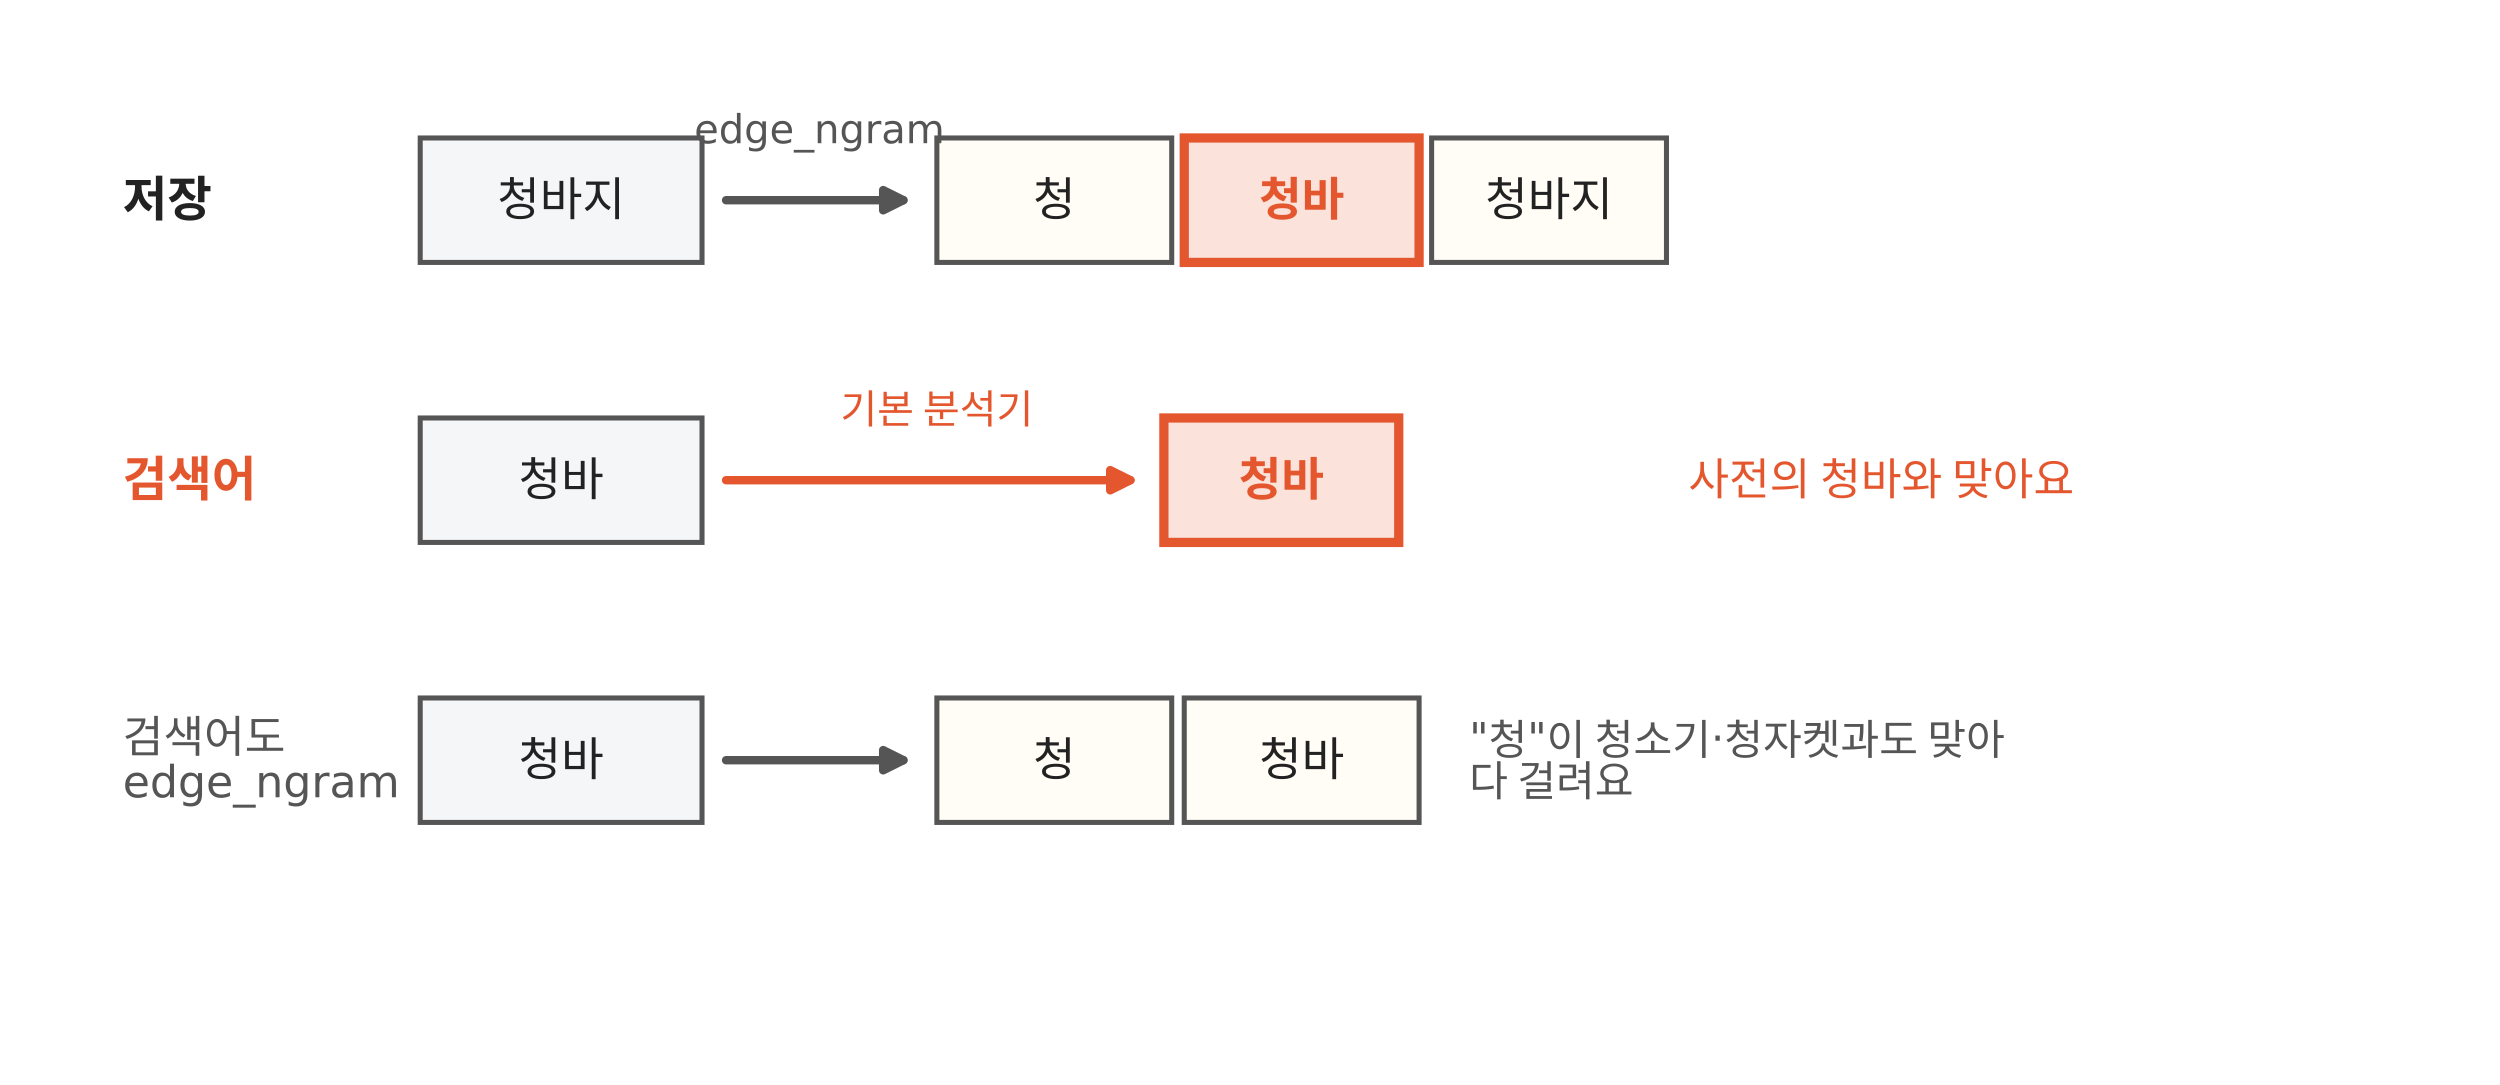
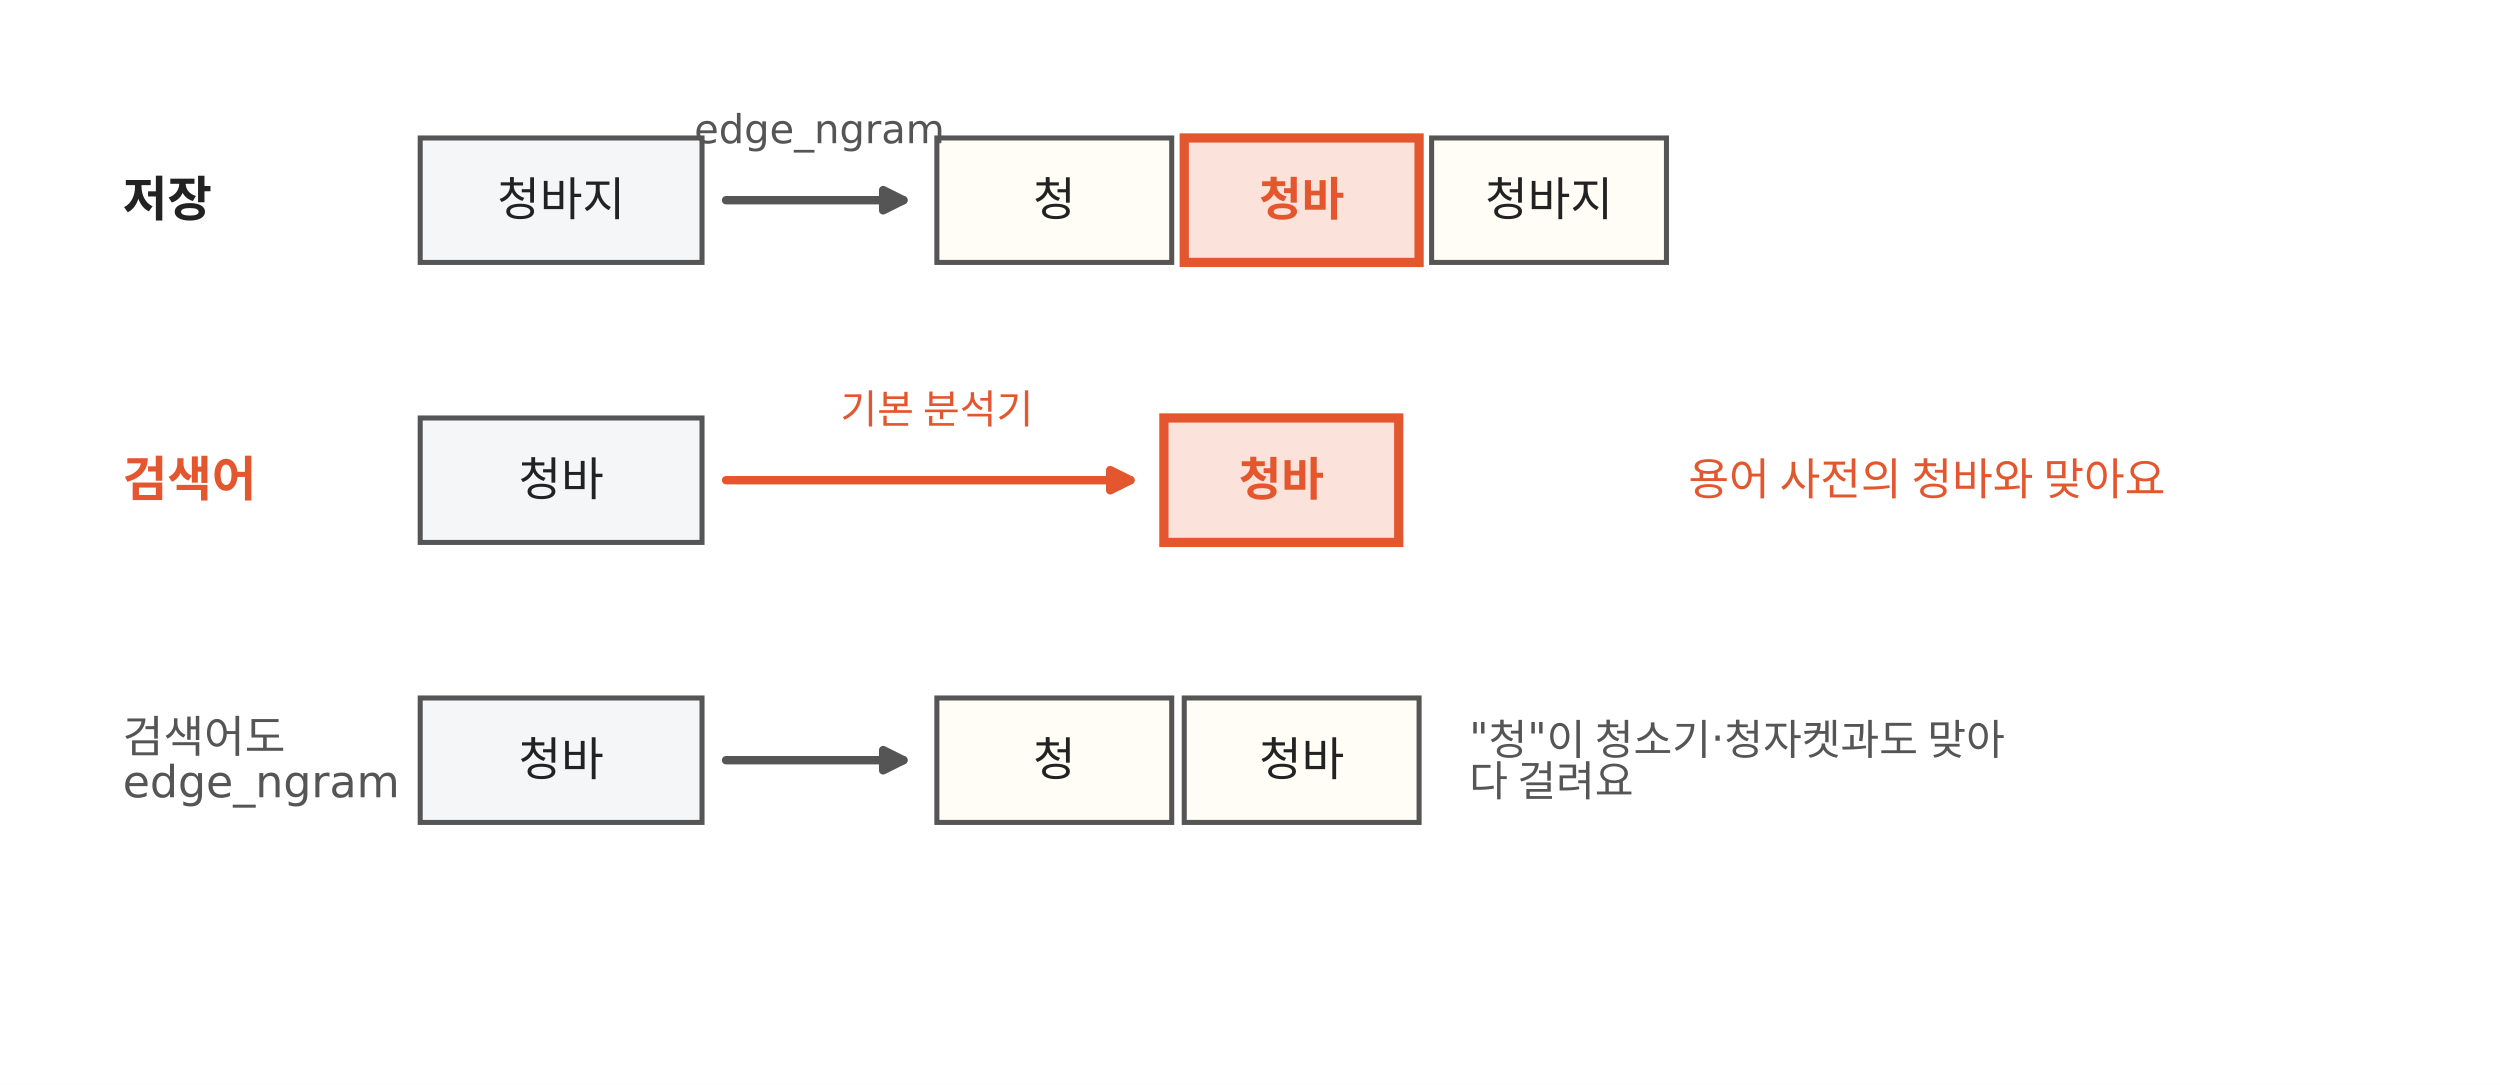
<svg xmlns="http://www.w3.org/2000/svg" width="594pt" height="257.76pt" viewBox="0 0 594 257.76" version="1.1">
  <defs>
    <style type="text/css">*{stroke-linejoin: round; stroke-linecap: butt}</style>
  </defs>
  <g id="figure_1">
    <g id="patch_1">
      <path d="M 0 257.76  L 594 257.76  L 594 0  L 0 0  z " style="fill: #ffffff" />
    </g>
    <g id="axes_1">
      <g id="patch_2">
-         <path d="M 99.84 62.352  L 166.8 62.352  L 166.8 32.784  L 99.84 32.784  z " clip-path="url(#p4fb3f4001e)" style="fill: #f4f6f8; stroke: #555555; stroke-width: 1.2; stroke-linejoin: miter" />
+         <path d="M 99.84 62.352  L 166.8 62.352  L 166.8 32.784  L 99.84 32.784  z " clip-path="url(#pc27a094758)" style="fill: #f4f6f8; stroke: #555555; stroke-width: 1.2; stroke-linejoin: miter" />
      </g>
      <g id="patch_3">
-         <path d="M 172.518 47.568  Q 194.699 47.568 214.643 47.568  " clip-path="url(#p4fb3f4001e)" style="fill: none; stroke: #555555; stroke-width: 2; stroke-linecap: round" />
-         <path d="M 209.843 45.168  L 214.643 47.568  L 209.843 49.968  z " clip-path="url(#p4fb3f4001e)" style="fill: #555555; stroke: #555555; stroke-width: 2; stroke-linecap: round" />
+         <path d="M 172.518 47.568  Q 194.699 47.568 214.643 47.568  " clip-path="url(#pc27a094758)" style="fill: none; stroke: #555555; stroke-width: 2; stroke-linecap: round" />
+         <path d="M 209.843 45.168  L 214.643 47.568  L 209.843 49.968  z " clip-path="url(#pc27a094758)" style="fill: #555555; stroke: #555555; stroke-width: 2; stroke-linecap: round" />
      </g>
      <g id="patch_4">
-         <path d="M 222.6 62.352  L 278.4 62.352  L 278.4 32.784  L 222.6 32.784  z " clip-path="url(#p4fb3f4001e)" style="fill: #fffdf5; stroke: #555555; stroke-width: 1.2; stroke-linejoin: miter" />
+         <path d="M 222.6 62.352  L 278.4 62.352  L 278.4 32.784  L 222.6 32.784  z " clip-path="url(#pc27a094758)" style="fill: #fffdf5; stroke: #555555; stroke-width: 1.2; stroke-linejoin: miter" />
      </g>
      <g id="patch_5">
-         <path d="M 281.376 62.352  L 337.176 62.352  L 337.176 32.784  L 281.376 32.784  z " clip-path="url(#p4fb3f4001e)" style="fill: #fbe3dc; stroke: #e4572e; stroke-width: 2.2; stroke-linejoin: miter" />
+         <path d="M 281.376 62.352  L 337.176 62.352  L 337.176 32.784  L 281.376 32.784  z " clip-path="url(#pc27a094758)" style="fill: #fbe3dc; stroke: #e4572e; stroke-width: 2.2; stroke-linejoin: miter" />
      </g>
      <g id="patch_6">
-         <path d="M 340.152 62.352  L 395.952 62.352  L 395.952 32.784  L 340.152 32.784  z " clip-path="url(#p4fb3f4001e)" style="fill: #fffdf5; stroke: #555555; stroke-width: 1.2; stroke-linejoin: miter" />
+         <path d="M 340.152 62.352  L 395.952 62.352  L 395.952 32.784  L 340.152 32.784  z " clip-path="url(#pc27a094758)" style="fill: #fffdf5; stroke: #555555; stroke-width: 1.2; stroke-linejoin: miter" />
      </g>
      <g id="patch_7">
-         <path d="M 99.84 128.88  L 166.8 128.88  L 166.8 99.312  L 99.84 99.312  z " clip-path="url(#p4fb3f4001e)" style="fill: #f4f6f8; stroke: #555555; stroke-width: 1.2; stroke-linejoin: miter" />
+         <path d="M 99.84 128.88  L 166.8 128.88  L 166.8 99.312  L 99.84 99.312  z " clip-path="url(#pc27a094758)" style="fill: #f4f6f8; stroke: #555555; stroke-width: 1.2; stroke-linejoin: miter" />
      </g>
      <g id="patch_8">
-         <path d="M 172.521 114.096  Q 221.671 114.096 268.585 114.096  " clip-path="url(#p4fb3f4001e)" style="fill: none; stroke: #e4572e; stroke-width: 2; stroke-linecap: round" />
-         <path d="M 263.785 111.696  L 268.585 114.096  L 263.785 116.496  z " clip-path="url(#p4fb3f4001e)" style="fill: #e4572e; stroke: #e4572e; stroke-width: 2; stroke-linecap: round" />
+         <path d="M 172.521 114.096  Q 221.671 114.096 268.585 114.096  " clip-path="url(#pc27a094758)" style="fill: none; stroke: #e4572e; stroke-width: 2; stroke-linecap: round" />
+         <path d="M 263.785 111.696  L 268.585 114.096  L 263.785 116.496  z " clip-path="url(#pc27a094758)" style="fill: #e4572e; stroke: #e4572e; stroke-width: 2; stroke-linecap: round" />
      </g>
      <g id="patch_9">
-         <path d="M 276.54 128.88  L 332.34 128.88  L 332.34 99.312  L 276.54 99.312  z " clip-path="url(#p4fb3f4001e)" style="fill: #fbe3dc; stroke: #e4572e; stroke-width: 2.2; stroke-linejoin: miter" />
+         <path d="M 276.54 128.88  L 332.34 128.88  L 332.34 99.312  L 276.54 99.312  z " clip-path="url(#pc27a094758)" style="fill: #fbe3dc; stroke: #e4572e; stroke-width: 2.2; stroke-linejoin: miter" />
      </g>
      <g id="patch_10">
-         <path d="M 99.84 195.408  L 166.8 195.408  L 166.8 165.84  L 99.84 165.84  z " clip-path="url(#p4fb3f4001e)" style="fill: #f4f6f8; stroke: #555555; stroke-width: 1.2; stroke-linejoin: miter" />
+         <path d="M 99.84 195.408  L 166.8 195.408  L 166.8 165.84  L 99.84 165.84  z " clip-path="url(#pc27a094758)" style="fill: #f4f6f8; stroke: #555555; stroke-width: 1.2; stroke-linejoin: miter" />
      </g>
      <g id="patch_11">
-         <path d="M 172.518 180.624  Q 194.699 180.624 214.643 180.624  " clip-path="url(#p4fb3f4001e)" style="fill: none; stroke: #555555; stroke-width: 2; stroke-linecap: round" />
-         <path d="M 209.843 178.224  L 214.643 180.624  L 209.843 183.024  z " clip-path="url(#p4fb3f4001e)" style="fill: #555555; stroke: #555555; stroke-width: 2; stroke-linecap: round" />
+         <path d="M 172.518 180.624  Q 194.699 180.624 214.643 180.624  " clip-path="url(#pc27a094758)" style="fill: none; stroke: #555555; stroke-width: 2; stroke-linecap: round" />
+         <path d="M 209.843 178.224  L 214.643 180.624  L 209.843 183.024  z " clip-path="url(#pc27a094758)" style="fill: #555555; stroke: #555555; stroke-width: 2; stroke-linecap: round" />
      </g>
      <g id="patch_12">
-         <path d="M 222.6 195.408  L 278.4 195.408  L 278.4 165.84  L 222.6 165.84  z " clip-path="url(#p4fb3f4001e)" style="fill: #fffdf5; stroke: #555555; stroke-width: 1.2; stroke-linejoin: miter" />
+         <path d="M 222.6 195.408  L 278.4 195.408  L 278.4 165.84  L 222.6 165.84  z " clip-path="url(#pc27a094758)" style="fill: #fffdf5; stroke: #555555; stroke-width: 1.2; stroke-linejoin: miter" />
      </g>
      <g id="patch_13">
-         <path d="M 281.376 195.408  L 337.176 195.408  L 337.176 165.84  L 281.376 165.84  z " clip-path="url(#p4fb3f4001e)" style="fill: #fffdf5; stroke: #555555; stroke-width: 1.2; stroke-linejoin: miter" />
+         <path d="M 281.376 195.408  L 337.176 195.408  L 337.176 165.84  L 281.376 165.84  z " clip-path="url(#pc27a094758)" style="fill: #fffdf5; stroke: #555555; stroke-width: 1.2; stroke-linejoin: miter" />
      </g>
      <g id="text_1">
        <text style="fill: #222222; font: 700 11.5px 'Apple SD Gothic Neo', 'Noto Sans KR', 'Malgun Gothic', 'DejaVu Sans', 'Bitstream Vera Sans', 'Computer Modern Sans Serif', 'Lucida Grande', 'Verdana', 'Geneva', 'Lucid', 'Arial', 'Helvetica', 'Avant Garde', sans-serif; text-anchor: start" x="29.16" y="51.376" transform="rotate(-0 29.16 51.37558)">저장</text>
      </g>
      <g id="text_2">
        <text style="fill: #222222; font: 11px 'Apple SD Gothic Neo', 'Noto Sans KR', 'Malgun Gothic', 'DejaVu Sans', 'Bitstream Vera Sans', 'Computer Modern Sans Serif', 'Lucida Grande', 'Verdana', 'Geneva', 'Lucid', 'Arial', 'Helvetica', 'Avant Garde', sans-serif; text-anchor: middle" x="133.32" y="51.221" transform="rotate(-0 133.32 51.2212)">청바지</text>
      </g>
      <g id="text_3">
        <text style="fill: #555555; font: 9.5px 'Apple SD Gothic Neo', 'Noto Sans KR', 'Malgun Gothic', 'DejaVu Sans', 'Bitstream Vera Sans', 'Computer Modern Sans Serif', 'Lucida Grande', 'Verdana', 'Geneva', 'Lucid', 'Arial', 'Helvetica', 'Avant Garde', sans-serif; text-anchor: middle" x="194.7" y="34.033" transform="rotate(-0 194.7 34.03315)">edge_ngram</text>
      </g>
      <g id="text_4">
        <text style="fill: #222222; font: 11px 'Apple SD Gothic Neo', 'Noto Sans KR', 'Malgun Gothic', 'DejaVu Sans', 'Bitstream Vera Sans', 'Computer Modern Sans Serif', 'Lucida Grande', 'Verdana', 'Geneva', 'Lucid', 'Arial', 'Helvetica', 'Avant Garde', sans-serif; text-anchor: middle" x="250.5" y="51.221" transform="rotate(-0 250.5 51.2212)">청</text>
      </g>
      <g id="text_5">
        <text style="fill: #e4572e; font: 700 11px 'Apple SD Gothic Neo', 'Noto Sans KR', 'Malgun Gothic', 'DejaVu Sans', 'Bitstream Vera Sans', 'Computer Modern Sans Serif', 'Lucida Grande', 'Verdana', 'Geneva', 'Lucid', 'Arial', 'Helvetica', 'Avant Garde', sans-serif; text-anchor: middle" x="309.276" y="51.221" transform="rotate(-0 309.276 51.2212)">청바</text>
      </g>
      <g id="text_6">
        <text style="fill: #222222; font: 11px 'Apple SD Gothic Neo', 'Noto Sans KR', 'Malgun Gothic', 'DejaVu Sans', 'Bitstream Vera Sans', 'Computer Modern Sans Serif', 'Lucida Grande', 'Verdana', 'Geneva', 'Lucid', 'Arial', 'Helvetica', 'Avant Garde', sans-serif; text-anchor: middle" x="368.052" y="51.221" transform="rotate(-0 368.052 51.2212)">청바지</text>
      </g>
      <g id="text_7">
        <text style="fill: #e4572e; font: 700 11.5px 'Apple SD Gothic Neo', 'Noto Sans KR', 'Malgun Gothic', 'DejaVu Sans', 'Bitstream Vera Sans', 'Computer Modern Sans Serif', 'Lucida Grande', 'Verdana', 'Geneva', 'Lucid', 'Arial', 'Helvetica', 'Avant Garde', sans-serif; text-anchor: start" x="29.16" y="117.904" transform="rotate(-0 29.16 117.9036)">검색어</text>
      </g>
      <g id="text_8">
        <text style="fill: #222222; font: 11px 'Apple SD Gothic Neo', 'Noto Sans KR', 'Malgun Gothic', 'DejaVu Sans', 'Bitstream Vera Sans', 'Computer Modern Sans Serif', 'Lucida Grande', 'Verdana', 'Geneva', 'Lucid', 'Arial', 'Helvetica', 'Avant Garde', sans-serif; text-anchor: middle" x="133.32" y="117.749" transform="rotate(-0 133.32 117.7492)">청바</text>
      </g>
      <g id="text_9">
        <text style="fill: #e4572e; font: 9.5px 'Apple SD Gothic Neo', 'Noto Sans KR', 'Malgun Gothic', 'DejaVu Sans', 'Bitstream Vera Sans', 'Computer Modern Sans Serif', 'Lucida Grande', 'Verdana', 'Geneva', 'Lucid', 'Arial', 'Helvetica', 'Avant Garde', sans-serif; text-anchor: middle" x="222.6" y="100.609" transform="rotate(-0 222.6 100.6094)">기본 분석기</text>
      </g>
      <g id="text_10">
        <text style="fill: #e4572e; font: 700 11px 'Apple SD Gothic Neo', 'Noto Sans KR', 'Malgun Gothic', 'DejaVu Sans', 'Bitstream Vera Sans', 'Computer Modern Sans Serif', 'Lucida Grande', 'Verdana', 'Geneva', 'Lucid', 'Arial', 'Helvetica', 'Avant Garde', sans-serif; text-anchor: middle" x="304.44" y="117.749" transform="rotate(-0 304.44 117.7492)">청바</text>
      </g>
      <g id="text_11">
-         <text style="fill: #e4572e; font: 10.5px 'Apple SD Gothic Neo', 'Noto Sans KR', 'Malgun Gothic', 'DejaVu Sans', 'Bitstream Vera Sans', 'Computer Modern Sans Serif', 'Lucida Grande', 'Verdana', 'Geneva', 'Lucid', 'Arial', 'Helvetica', 'Avant Garde', sans-serif; text-anchor: start" x="401.16" y="117.588" transform="rotate(-0 401.16 117.5881)">사전의 청바와 맞아요</text>
+         <text style="fill: #e4572e; font: 10.5px 'Apple SD Gothic Neo', 'Noto Sans KR', 'Malgun Gothic', 'DejaVu Sans', 'Bitstream Vera Sans', 'Computer Modern Sans Serif', 'Lucida Grande', 'Verdana', 'Geneva', 'Lucid', 'Arial', 'Helvetica', 'Avant Garde', sans-serif; text-anchor: start" x="401.16" y="117.588" transform="rotate(-0 401.16 117.5881)">용어 사전의 청바와 맞아요</text>
      </g>
      <g id="text_12">
        <text style="fill: #555555; font: 10.5px 'Apple SD Gothic Neo', 'Noto Sans KR', 'Malgun Gothic', 'DejaVu Sans', 'Bitstream Vera Sans', 'Computer Modern Sans Serif', 'Lucida Grande', 'Verdana', 'Geneva', 'Lucid', 'Arial', 'Helvetica', 'Avant Garde', sans-serif" transform="translate(29.16 178.7691)">검색어도</text>
        <text style="fill: #555555; font: 10.5px 'Apple SD Gothic Neo', 'Noto Sans KR', 'Malgun Gothic', 'DejaVu Sans', 'Bitstream Vera Sans', 'Computer Modern Sans Serif', 'Lucida Grande', 'Verdana', 'Geneva', 'Lucid', 'Arial', 'Helvetica', 'Avant Garde', sans-serif" transform="translate(29.16 189.4319)">edge_ngram</text>
      </g>
      <g id="text_13">
        <text style="fill: #222222; font: 11px 'Apple SD Gothic Neo', 'Noto Sans KR', 'Malgun Gothic', 'DejaVu Sans', 'Bitstream Vera Sans', 'Computer Modern Sans Serif', 'Lucida Grande', 'Verdana', 'Geneva', 'Lucid', 'Arial', 'Helvetica', 'Avant Garde', sans-serif; text-anchor: middle" x="133.32" y="184.277" transform="rotate(-0 133.32 184.2772)">청바</text>
      </g>
      <g id="text_14">
        <text style="fill: #222222; font: 11px 'Apple SD Gothic Neo', 'Noto Sans KR', 'Malgun Gothic', 'DejaVu Sans', 'Bitstream Vera Sans', 'Computer Modern Sans Serif', 'Lucida Grande', 'Verdana', 'Geneva', 'Lucid', 'Arial', 'Helvetica', 'Avant Garde', sans-serif; text-anchor: middle" x="250.5" y="184.277" transform="rotate(-0 250.5 184.2772)">청</text>
      </g>
      <g id="text_15">
        <text style="fill: #222222; font: 11px 'Apple SD Gothic Neo', 'Noto Sans KR', 'Malgun Gothic', 'DejaVu Sans', 'Bitstream Vera Sans', 'Computer Modern Sans Serif', 'Lucida Grande', 'Verdana', 'Geneva', 'Lucid', 'Arial', 'Helvetica', 'Avant Garde', sans-serif; text-anchor: middle" x="309.276" y="184.277" transform="rotate(-0 309.276 184.2772)">청바</text>
      </g>
      <g id="text_16">
        <text style="fill: #555555; font: 10px 'Apple SD Gothic Neo', 'Noto Sans KR', 'Malgun Gothic', 'DejaVu Sans', 'Bitstream Vera Sans', 'Computer Modern Sans Serif', 'Lucida Grande', 'Verdana', 'Geneva', 'Lucid', 'Arial', 'Helvetica', 'Avant Garde', sans-serif" transform="translate(349.08 178.8512)">"청"이 청소기·청자켓과도 맞아</text>
        <text style="fill: #555555; font: 10px 'Apple SD Gothic Neo', 'Noto Sans KR', 'Malgun Gothic', 'DejaVu Sans', 'Bitstream Vera Sans', 'Computer Modern Sans Serif', 'Lucida Grande', 'Verdana', 'Geneva', 'Lucid', 'Arial', 'Helvetica', 'Avant Garde', sans-serif" transform="translate(349.08 189.1281)">다 걸려요</text>
      </g>
    </g>
  </g>
  <defs>
-     <clipPath id="p4fb3f4001e">
+     <clipPath id="pc27a094758">
      <rect x="18" y="18" width="558" height="221.76" />
    </clipPath>
  </defs>
</svg>
